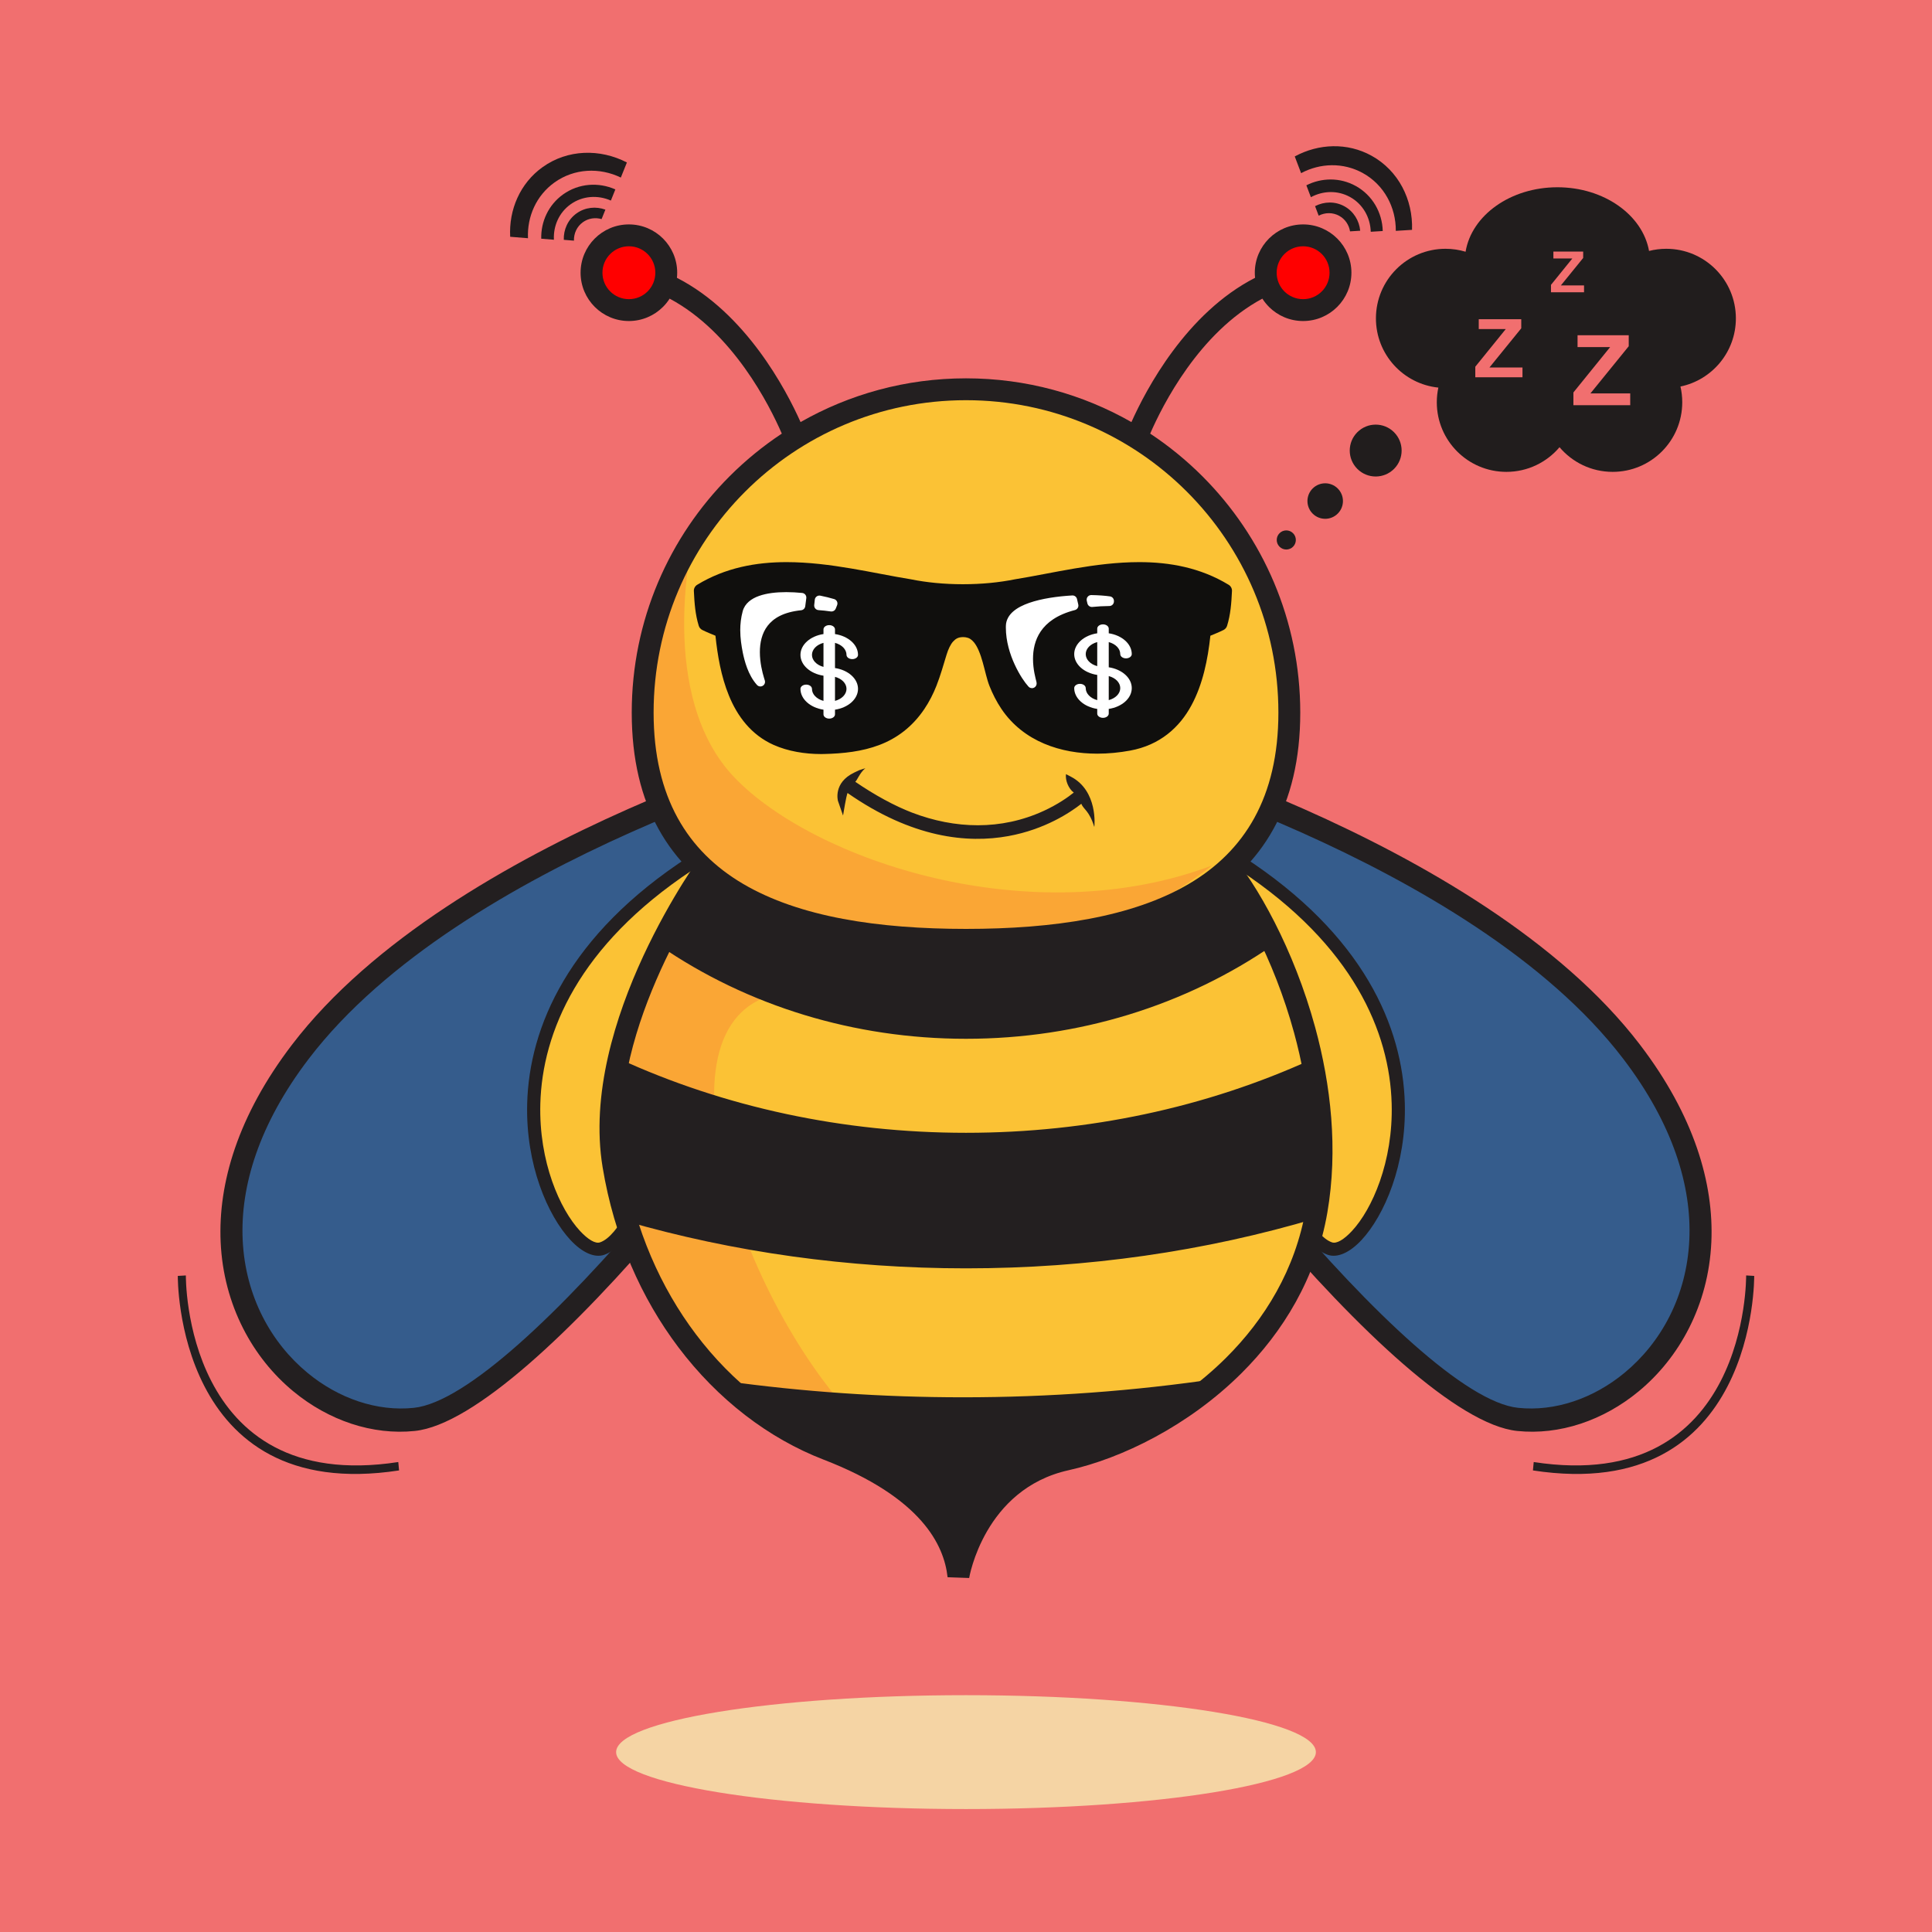
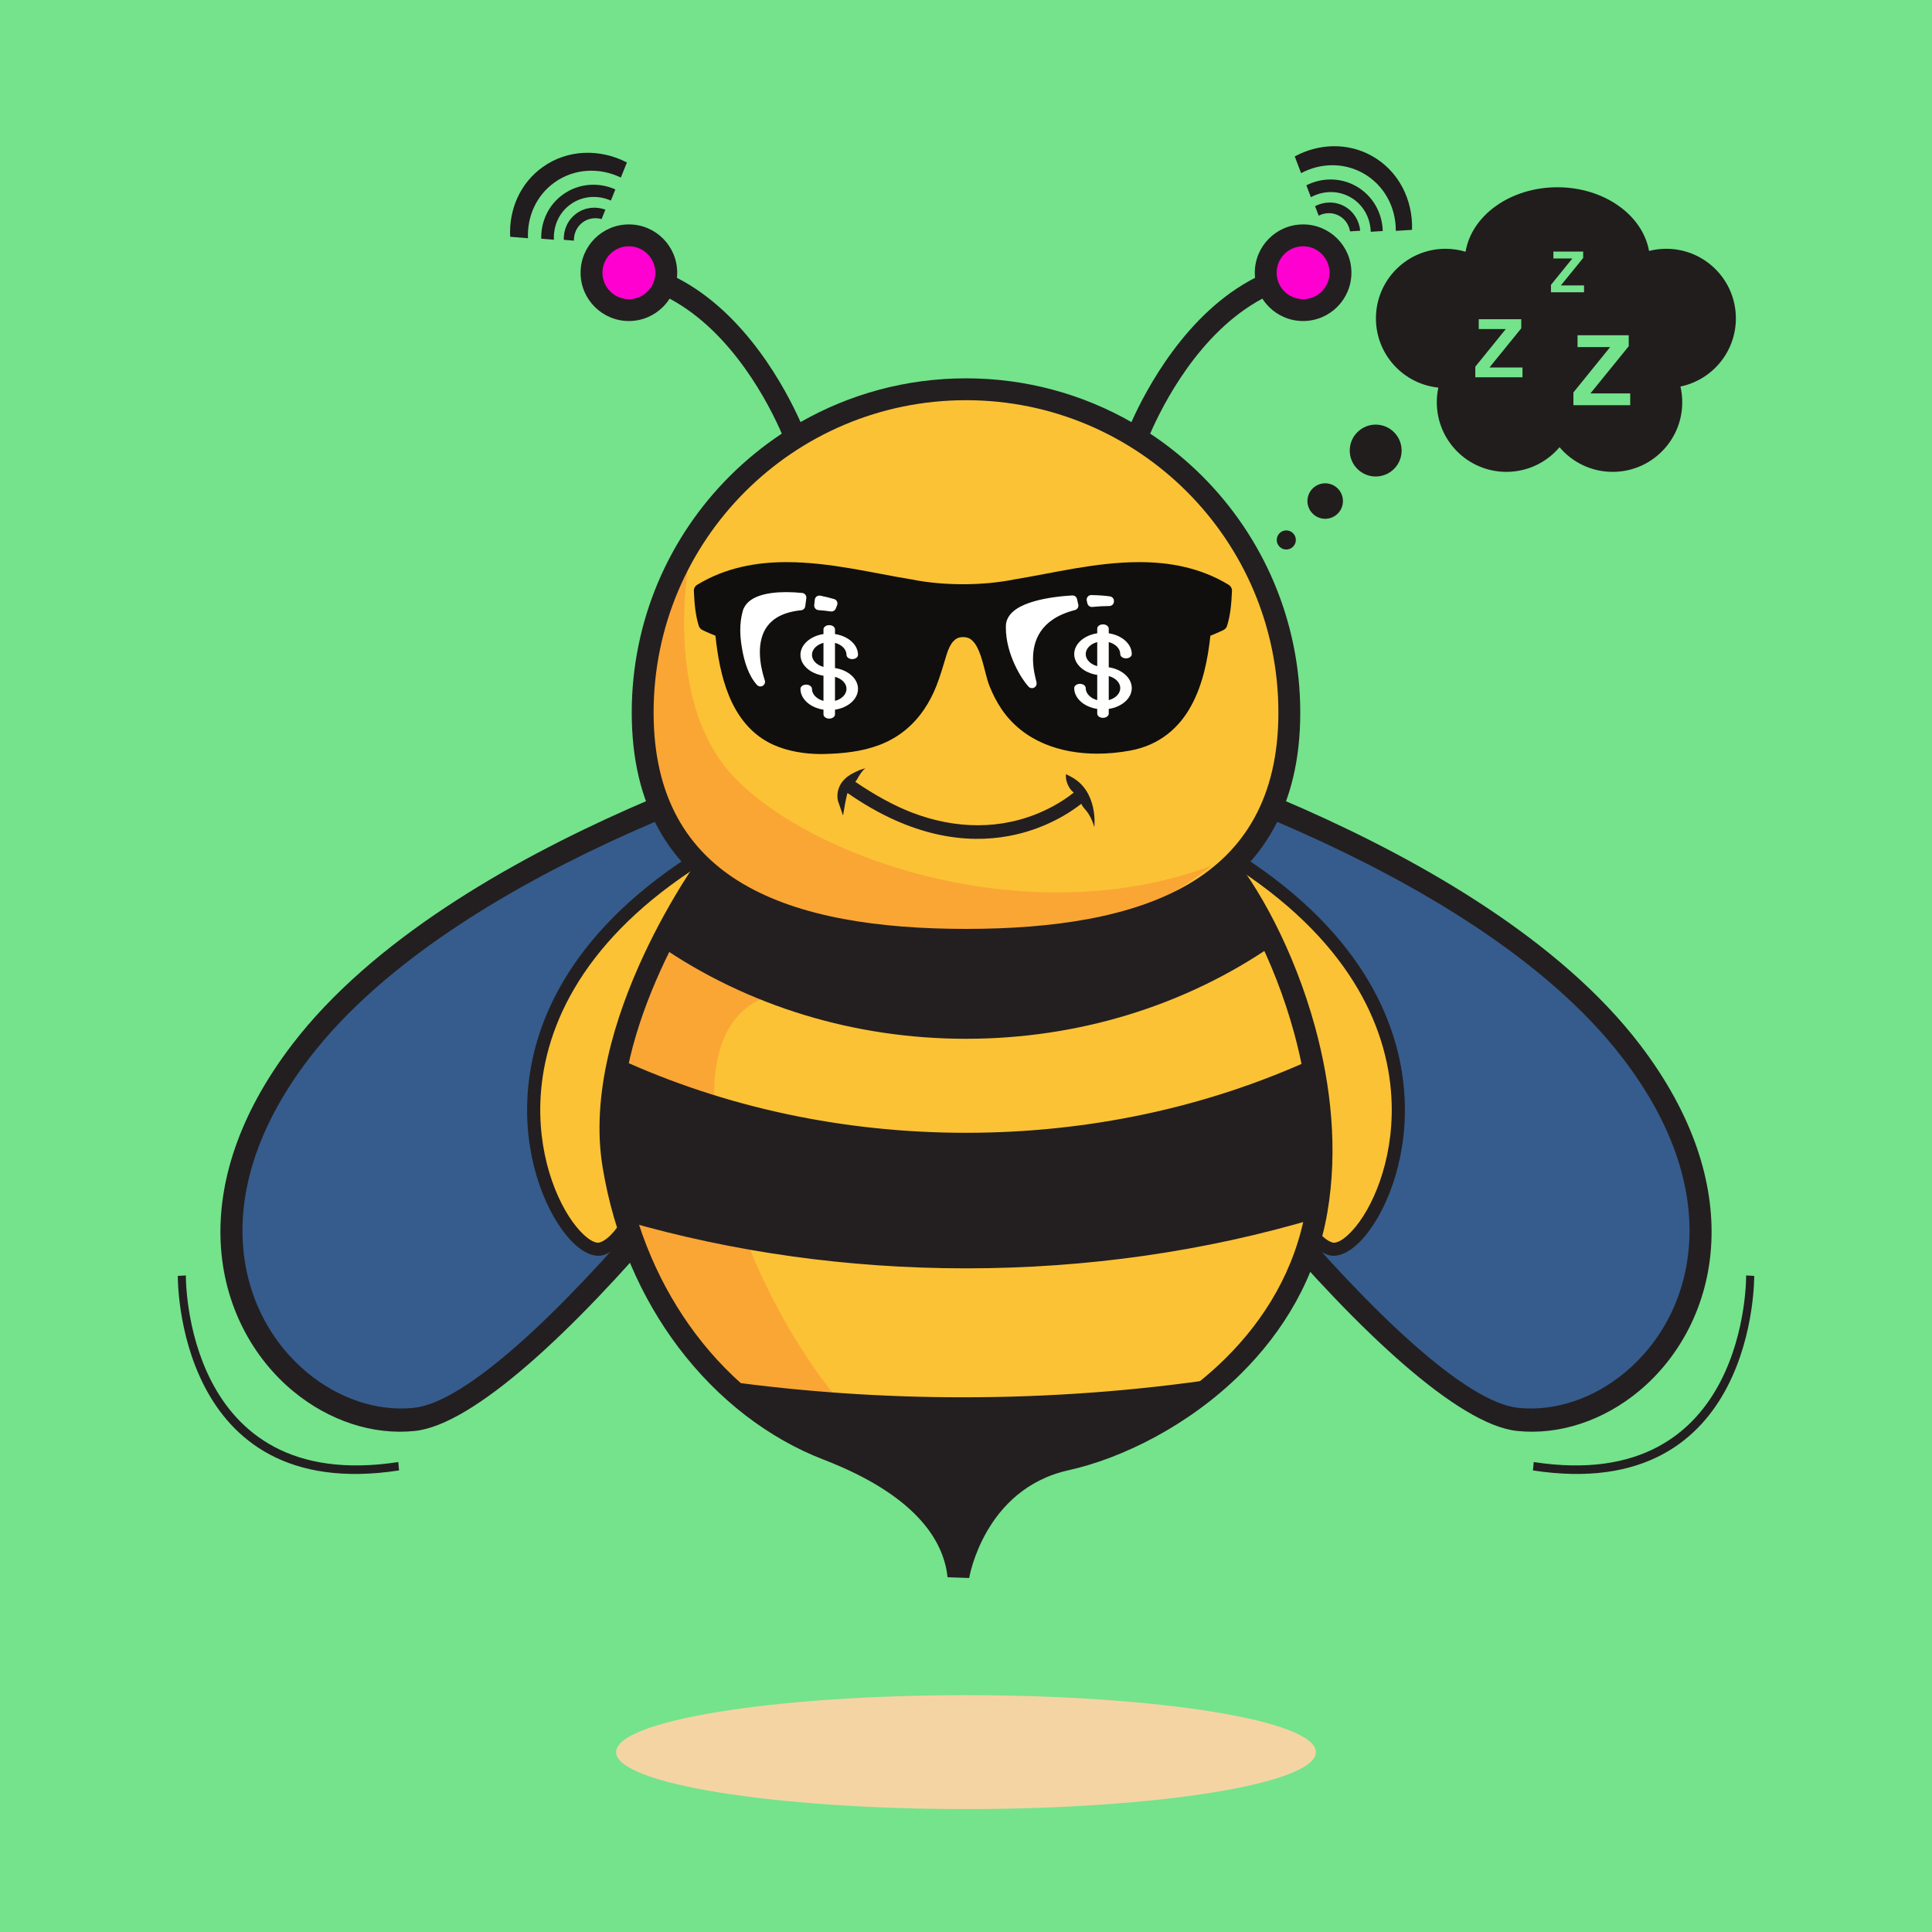
<svg xmlns="http://www.w3.org/2000/svg" version="1.1" id="svg2" xml:space="preserve" width="6400" height="6400" viewBox="0 0 6400 6400">
  <defs id="defs6" />
  <g id="g10" transform="matrix(1.333333,0,0,-1.333333,0,6400)">
    <g id="g12" transform="scale(0.1)">
-       <path d="M 0.004,48000 H 48000 V 0 H 0.004 v 48000 0" style="fill:#F16F6F;fill-opacity:1;fill-rule:evenodd;stroke:none" id="path14" />
+       <path d="M 0.004,48000 H 48000 V 0 H 0.004 v 48000 0" style="fill:#74E38C;fill-opacity:1;fill-rule:evenodd;stroke:none" id="path14" />
      <path d="m 43382.3,16311.9 c 0,-15.6 63,-5457.9 -5277.5,-4635.8 l -19.4,-208.4 c 5562.6,-856.3 5497.1,4816.6 5497.1,4832.7 l -200.2,11.5 v 0" style="fill:#231f20;fill-opacity:1;fill-rule:nonzero;stroke:none" id="path16" />
      <path d="m 26952.2,29578.4 c 0,0 9673.9,-2585.9 13583.8,-7707.7 3909.8,-5121.7 336.4,-9467.3 -2831.4,-9135 -3167.7,332.2 -11788.2,11960 -12335.3,14577.4 -547,2617.5 1582.9,2265.3 1582.9,2265.3 v 0" style="fill:#355C8C;fill-opacity:1;fill-rule:evenodd;stroke:none" id="path18" />
      <path d="m 27102.2,29536.7 c 1232.5,-349.6 9809.2,-2917.9 13433.8,-7666 3361.2,-4403.1 1191.8,-8232.6 -1495.9,-9009.4 516.6,1033.8 1618.8,4225.3 -2168.3,7651.6 -4613.7,4174.1 -6523.7,5325.4 -8440.2,6128.2 -989.7,414.6 -1331.9,1724.6 -1329.4,2895.6 v 0" style="fill:#355C8C;fill-opacity:1;fill-rule:evenodd;stroke:none" id="path20" />
      <path d="m 40745.5,22043.9 c -3971.9,5203 -13710.1,7805.8 -13738.2,7813.4 l -30.9,5.5 c -7.1,1.1 -2503.1,413.1 -1873.8,-2597.3 317,-1517.3 3221.4,-5918.8 6264.4,-9515 2377,-2809 4862.4,-5148.5 6324.9,-5301.9 1052.8,-110.4 2144,259.2 3021.4,984.4 501.6,414.6 934.8,947.3 1251.8,1574.4 317.6,628.2 518.1,1349.1 553.1,2137.9 64.5,1451.8 -426.8,3135.6 -1772.7,4898.6 z m -13838.8,7253 c 334,-90.3 9635.9,-2642.6 13419.7,-7599.3 1247.1,-1633.7 1703.2,-3176.1 1644.6,-4495 -31.3,-705.8 -209,-1347.6 -490.4,-1904.2 -282,-557.9 -669.3,-1033.4 -1118.8,-1404.9 -774,-639.8 -1729.4,-966.7 -2644.5,-870.8 -1301.8,136.6 -3657.7,2388.8 -5950.4,5098.1 -2988.8,3532.2 -5831.2,7806.8 -6130.7,9239.9 -435.4,2082.5 1072.2,1960.9 1270.5,1936.2 v 0" style="fill:#231f20;fill-opacity:1;fill-rule:nonzero;stroke:none" id="path22" />
      <path d="m 4617.65,16311.9 c 0.03,-15.6 -62.9,-5457.9 5277.59,-4635.8 l 19.32,-208.4 c -5562.61,-856.3 -5497.03,4816.6 -5497.08,4832.7 l 200.17,11.5 v 0" style="fill:#231f20;fill-opacity:1;fill-rule:nonzero;stroke:none" id="path24" />
      <path d="m 21047.8,29578.4 c 0,0 -9673.9,-2585.9 -13583.77,-7707.7 -3909.86,-5121.7 -336.39,-9467.3 2831.37,-9135 3167.7,332.2 11788.2,11960 12335.3,14577.4 547,2617.5 -1582.9,2265.3 -1582.9,2265.3 v 0" style="fill:#355C8C;fill-opacity:1;fill-rule:evenodd;stroke:none" id="path26" />
      <path d="m 20897.8,29536.7 c -1232.5,-349.6 -9809.2,-2917.9 -13433.77,-7666 -3361.26,-4403.1 -1191.83,-8232.6 1495.83,-9009.4 -516.52,1033.8 -1618.74,4225.3 2168.34,7651.6 4613.7,4174.1 6523.7,5325.4 8440.2,6128.2 989.7,414.6 1331.9,1724.6 1329.4,2895.6 v 0" style="fill:#355C8C;fill-opacity:1;fill-rule:evenodd;stroke:none" id="path28" />
      <path d="m 7254.46,22043.9 c 3971.94,5203 13710.14,7805.8 13738.24,7813.4 l 30.9,5.5 c 7.1,1.1 2503.1,413.1 1873.9,-2597.3 -317.1,-1517.3 -3221.5,-5918.8 -6264.5,-9515 -2377,-2809 -4862.4,-5148.5 -6324.9,-5301.9 -1052.77,-110.4 -2143.99,259.2 -3021.39,984.4 -501.63,414.6 -934.83,947.3 -1251.8,1574.4 -317.63,628.2 -518.1,1349.1 -553.08,2137.9 -64.48,1451.8 426.79,3135.6 1772.63,4898.6 z m 13838.84,7253 c -334,-90.3 -9635.9,-2642.6 -13419.7,-7599.3 -1247.07,-1633.7 -1703.21,-3176.1 -1644.65,-4495 31.31,-705.8 209.02,-1347.6 490.46,-1904.2 282.04,-557.9 669.3,-1033.4 1118.76,-1404.9 774.04,-639.8 1729.46,-966.7 2644.53,-870.8 1301.8,136.6 3657.7,2388.8 5950.4,5098.1 2988.8,3532.2 5831.2,7806.8 6130.7,9239.9 435.4,2082.5 -1072.2,1960.9 -1270.5,1936.2 v 0" style="fill:#231f20;fill-opacity:1;fill-rule:nonzero;stroke:none" id="path30" />
      <path d="m 17218.8,26589.7 c -6484.5,-4201.6 -3293.6,-9956.2 -2261.3,-9611.2 922.2,308.3 1725.7,3379.8 2793.9,4774.6 1782.5,2327.6 -532.6,4836.6 -532.6,4836.6 v 0" style="fill:#fbc235;fill-opacity:1;fill-rule:evenodd;stroke:none" id="path32" />
      <path d="m 13097.8,20587.9 c 51.7,1884.1 1011.7,4181.8 4032,6138.8 l 116.7,75.6 93.3,-102.5 c 6.8,-7.5 2407.7,-2609.2 541.6,-5046 -445.4,-581.5 -850,-1476.4 -1236.3,-2330.7 -536.9,-1187.6 -1040.1,-2300.5 -1635.8,-2499.5 -242.7,-81.1 -547.3,57.7 -838.5,371 -277.4,298.5 -557.9,766.2 -762.3,1351 -202.4,579 -331.6,1276.6 -310.7,2042.3 z m 4090.3,5786.2 c -2815.5,-1867.6 -3715.2,-4026.2 -3763.8,-5795.1 -19.8,-722.5 102.1,-1380.1 292.8,-1925.8 188.6,-539.8 443.4,-967 693.2,-1235.7 200.9,-216.3 381.6,-322 495.4,-284 459.7,153.6 934.4,1203.5 1441,2324 393.8,871 806.3,1783.2 1274.7,2394.8 1491.1,1947.1 -33.8,4035.5 -433.3,4521.8 v 0" style="fill:#231f20;fill-opacity:1;fill-rule:nonzero;stroke:none" id="path34" />
      <path d="m 30781.1,26589.7 c 6484.5,-4201.6 3293.6,-9956.2 2261.3,-9611.2 -922.2,308.3 -1725.7,3379.8 -2793.9,4774.6 -1782.5,2327.6 532.6,4836.6 532.6,4836.6 v 0" style="fill:#fbc235;fill-opacity:1;fill-rule:evenodd;stroke:none" id="path36" />
      <path d="m 34575.6,20579 c -48.6,1769 -948.3,3927.5 -3763.8,5795.1 -399.4,-486.3 -1924.4,-2574.7 -433.3,-4521.8 468.4,-611.7 880.9,-1523.9 1274.7,-2394.9 506.6,-1120.4 981.4,-2170.3 1441,-2323.9 113.8,-38 294.5,67.7 495.4,284 249.9,268.8 504.6,695.9 693.3,1235.7 190.7,545.7 312.5,1203.4 292.7,1925.8 z m -3705.4,6147.7 c 3020.3,-1957 3980.2,-4254.7 4031.9,-6138.8 21,-765.6 -108.3,-1463.2 -310.6,-2042.3 -204.4,-584.8 -485,-1052.4 -762.4,-1351 -291.1,-313.2 -595.8,-452.1 -838.6,-371 -595.6,199 -1098.7,1311.8 -1635.7,2499.4 -386.2,854.4 -790.8,1749.2 -1236.3,2330.8 -1866.1,2436.8 534.8,5038.5 541.6,5046 l 93.4,102.5 116.7,-75.6 v 0" style="fill:#231f20;fill-opacity:1;fill-rule:nonzero;stroke:none" id="path38" />
      <path d="m 17508.5,26400.5 c -606.3,-892.2 -2768.1,-4332.9 -2269.2,-7357.2 578.8,-3508.7 2785.4,-6076.8 5317.4,-7053.6 2532.1,-976.6 3157,-2242.6 3255.4,-3146.9 0,0 398,2387.4 2676.9,2893.8 2278.7,506.3 5606.7,2604.4 6221.6,6185.5 581.4,3385.8 -1003.7,6965.2 -2187.1,8507.2 C 29065.2,25093.9 26686.8,24650 24000,24650 c -2667.3,0 -5030.6,437.7 -6491.5,1750.5 v 0" style="fill:#fbc235;fill-opacity:1;fill-rule:evenodd;stroke:none" id="path40" />
      <path d="m 17508.5,26400.5 c -606.3,-892.2 -2768.1,-4332.9 -2269.2,-7357.2 578.8,-3508.7 2785.4,-6076.8 5317.4,-7053.6 250.4,-96.6 481.9,-196 696.3,-297.6 118,478.1 -23.8,1031.8 -535.5,1667.4 -2875.5,3571.7 -4805.4,10613.5 -283.2,9962.2 2516.8,-362.6 5158.4,666.9 7006.8,1651.3 -1043,-229.6 -2209.6,-323 -3441.1,-323 -2667.3,0 -5030.6,437.7 -6491.5,1750.5 v 0" style="fill:#faa635;fill-opacity:1;fill-rule:evenodd;stroke:none" id="path42" />
      <path d="m 14971.9,18999.8 c -597.3,3621.2 2463.6,7769.8 2472.4,7781.7 l 70.6,96.4 6660.7,717.7 c 104.7,15.2 5071.8,732 6352.5,-742.8 706.3,-813.3 1620.1,-2445 2147,-4376.8 390.7,-1432.9 571.5,-3035.2 302.9,-4599.6 -280.3,-1633 -1102.1,-2967.8 -2135.6,-3995.2 -1313.2,-1305.5 -2974.1,-2115.4 -4295.1,-2408.9 -2100.2,-466.7 -2467.8,-2671 -2468.8,-2677.3 l -535.9,19.1 c -44,405.3 -208.1,893.9 -649.3,1395.7 -459.7,522.9 -1214.9,1057.1 -2434.3,1527.3 -1356.6,523.4 -2621.6,1485.8 -3607.5,2793.6 -916,1215.1 -1592.8,2730.1 -1879.6,4469.1 z m 2840.9,7365.1 c -438,-624.4 -2815.8,-4187.5 -2306.1,-7278.1 271.7,-1647 911.7,-3080.6 1777.7,-4229.3 925,-1227 2106.4,-2127.8 3369.9,-2615.2 1312.7,-506.2 2136.2,-1093.5 2646.5,-1673.8 236.4,-268.9 406.5,-536.8 527.4,-795.5 348.5,796.1 1091.3,1892.1 2602.4,2227.9 1236.2,274.6 2793.7,1035.6 4029.7,2264.4 960.4,954.7 1723.6,2192.3 1982.9,3702.4 254.2,1480.8 81.6,3002.7 -290.2,4366.1 -503.9,1847.9 -1368.7,3397.9 -2034.5,4164.6 -1094.8,1260.7 -5857.6,561.7 -5871.3,559.8 l -6434.4,-693.3 v 0" style="fill:#231f20;fill-opacity:1;fill-rule:nonzero;stroke:none" id="path44" />
      <path d="m 17991.9,13650.1 c 770.7,-742.2 1646.2,-1306 2564.8,-1660.4 2532.1,-976.6 3157,-2242.6 3255.4,-3146.9 0,0 398,2387.4 2676.9,2893.8 1150.5,255.6 2568.4,917.3 3769.5,1970.4 -2041.9,-302.7 -4159.3,-463.3 -6330.9,-463.3 -2031.7,0 -4016.2,140.4 -5935.7,406.4 z m -2629.1,8007.4 c -191.6,-859.5 -265.3,-1753.7 -123.5,-2614.2 76.6,-464.1 181.9,-911.6 312.4,-1341.1 2623.9,-757 5471.5,-1172.9 8448.3,-1172.9 3065.4,0 5994.4,439.7 8682.4,1240.2 9.9,50.5 19.4,101.4 28.2,152.6 214.6,1250.2 133.7,2526.6 -113.1,3717.3 -2546.6,-1161.9 -5477.7,-1824.5 -8597.5,-1824.5 -3136,0 -6081.2,669.5 -8637.2,1842.6 z m 2145.6,4743 c -222.6,-327.5 -654.5,-998.1 -1087.6,-1865.5 2104.5,-1444.5 4730.6,-2302.5 7579.2,-2302.5 2868,0 5510.1,869.7 7621.6,2332 -356.3,763.3 -745,1404.9 -1097.9,1864.9 C 29065.3,25094 26686.9,24650 24000,24650 c -2667.4,0 -5030.7,437.7 -6491.6,1750.5 v 0" style="fill:#231f20;fill-opacity:1;fill-rule:evenodd;stroke:none" id="path46" />
      <path d="m 19192.5,12642.8 c -430.7,279 -843.1,606.2 -1229,977.9 l 34,70 c 966.5,-134 1949.9,-236.2 2947.6,-304.4 980.7,-67.2 1975.6,-101.7 2982.6,-101.7 1075.2,0 2137.1,39.4 3182.5,116 1064.8,77.9 2113.2,194.4 3142.4,347 l 32.8,-71.3 c -572.2,-501.8 -1193.6,-915.2 -1812,-1238.4 -685.4,-358.2 -1367.6,-606.1 -1975.6,-741.2 -2251.9,-500.3 -2644.2,-2854.3 -2645.3,-2861 l -81,2.8 c -48.5,445 -226.8,979.5 -705.2,1523.6 -481.2,547.2 -1265.4,1103.9 -2524.3,1589.5 -463.3,178.7 -915.8,410.5 -1349.5,691.2 z m -1080.3,949.6 c 355.6,-332.4 732.5,-627.1 1124.8,-881.1 428.9,-277.5 876.3,-506.8 1334.4,-683.5 1273,-491 2067.6,-1055.7 2556.4,-1611.6 417.1,-474.3 612.3,-942.7 692.4,-1354.2 159,600 769,2294.3 2660,2714.5 601.3,133.5 1276.4,378.9 1955.3,733.8 574.8,300.5 1152.3,679.5 1689.9,1135.8 -986.4,-142.8 -1990.4,-252.6 -3009.4,-327.2 -1048,-76.7 -2111.7,-116.2 -3188.3,-116.2 -1007.9,0 -2004.7,34.6 -2988.1,101.9 -955.9,65.4 -1899.1,162 -2827.4,287.8 z m -2977,6760.6 c 24.8,440.6 91.5,881.3 187.8,1313.3 l 11,49.3 45.8,-21 c 1295.3,-594.5 2691.3,-1059.5 4161.6,-1373.1 1424.1,-303.8 2918.2,-465.6 4458.6,-465.6 1532.6,0 3019.4,160.2 4436.8,460.9 1463.4,310.6 2853.3,771 4143.8,1359.8 l 46.6,21.2 10.4,-50.2 c 129.3,-624.4 213.4,-1272.5 233.3,-1928 18.2,-599.3 -17.1,-1204.9 -120,-1804.4 l -33,-177.9 -23.8,-7 c -1362.7,-405.8 -2787.3,-719 -4260,-929.4 -1436.6,-205.2 -2918.9,-312.6 -4434.1,-312.6 -1471,0 -2910.9,101.5 -4308.2,295.5 -1432.5,198.9 -2820.4,495.2 -4151.3,879.2 l -21.4,6.1 -6.5,21.2 c -66.3,218.3 -126,440.4 -178.5,665.7 -51.6,221.9 -96.8,448.9 -135.1,680.7 -71.4,433.4 -88.6,875.1 -63.8,1316.3 z m 256.7,1246.4 c -89.4,-411.6 -151.4,-831.2 -175,-1250.9 -24.5,-435.8 -7.6,-871.6 62.8,-1298.7 37.6,-228.3 82.6,-453.6 134.2,-675.2 50.8,-218.2 107.8,-431.4 170.4,-639.4 1319.8,-379.7 2696.8,-673 4118.8,-870.4 1392.8,-193.3 2829,-294.5 4296.9,-294.5 1511.8,0 2990.3,107 4422.5,311.6 1460.2,208.6 2872.8,518.6 4224.5,919.8 l 23.3,127.2 c 102,594.3 137,1194.6 118.9,1788.5 -19.2,633 -98.7,1259.2 -221.4,1863.7 -1283.1,-581.3 -2662.8,-1036.3 -4113.9,-1344.3 -1423.5,-302 -2916,-462.8 -4453.9,-462.8 -1545.7,0 -3045.5,162.4 -4475.6,467.5 -1458.5,311.1 -2844.5,770.8 -4132.5,1357.9 z m 1616.6,4091.7 c 190,317.3 354.3,567.8 466.1,732.3 l 26.4,38.8 34.7,-31.2 c 725.2,-651.7 1675.4,-1086.4 2775.8,-1358.4 1103.1,-272.5 2357.6,-381.6 3688.5,-381.6 1340.5,0 2603.6,110.7 3712.6,387.6 1106.5,276.4 2059.8,718.2 2783.5,1380.9 l 32.9,30.1 27.1,-35.4 c 182.8,-238.2 375.3,-525.1 567.9,-852.3 180.7,-306.9 361.5,-649.3 534.5,-1020.2 l 14.7,-31.3 -28.4,-19.6 c -1078,-746.6 -2294.3,-1339.3 -3608.2,-1741.3 -1267,-387.7 -2624.8,-598 -4036.6,-598 -1402.3,0 -2751.4,207.5 -4011.3,590.3 -1306.3,396.8 -2516.5,982 -3590.9,1719.4 l -29.5,20.2 15.9,31.8 c 216.6,434 433.5,819.7 624.3,1137.9 z m 507.5,647.9 c -109.5,-162.5 -262,-397.1 -437.4,-689.8 -184.5,-307.8 -394.2,-680.3 -605.2,-1100.6 1060.6,-723.5 2253,-1298 3539,-1688.7 1251.7,-380.3 2592.8,-586.5 3987.6,-586.5 1404.2,0 2753.9,209 4013,594.3 1293.8,395.8 2492.5,978 3556.9,1710.8 -167.5,356.6 -342.1,686.1 -516.3,982.1 -181.2,307.7 -362.4,579.8 -535.5,808.7 -730.3,-656 -1683.4,-1094.8 -2785.6,-1370 -1116.5,-278.8 -2386.1,-390.2 -3732.5,-390.2 -1336.5,0 -2597.4,109.8 -3708,384.2 -1095.6,270.7 -2044.9,701.8 -2776,1345.7 v 0" style="fill:#231f20;fill-opacity:1;fill-rule:nonzero;stroke:none" id="path48" />
      <path d="m 24000,38328.9 c 4436.5,0 8032.9,-3596.5 8032.9,-8032.9 0,-4436.5 -3596.4,-5646 -8032.9,-5646 -4436.5,0 -8032.9,1209.5 -8032.9,5646 0,4436.4 3596.4,8032.9 8032.9,8032.9 v 0" style="fill:#fbc235;fill-opacity:1;fill-rule:evenodd;stroke:none" id="path50" />
      <path d="m 27921.6,25091.1 c -1160,-316 -2497.3,-441.1 -3921.6,-441.1 -4436.5,0 -8032.9,1209.5 -8032.9,5646 0,1584.5 459,3061.7 1250.9,4306.3 -10,-41.8 -923,-3894.6 1040.4,-5930.2 1974,-2046.6 7353.8,-3872 11860.1,-2173.7 0,0 -862.7,-672.6 -2196.9,-1407.3 v 0" style="fill:#faa635;fill-opacity:1;fill-rule:evenodd;stroke:none" id="path52" />
-       <path d="m 15624.6,42152.9 c 512.9,0 928.6,-415.7 928.6,-928.6 0,-512.8 -415.7,-928.5 -928.6,-928.5 -512.8,0 -928.5,415.7 -928.5,928.5 0,512.9 415.7,928.6 928.5,928.6 v 0" style="fill:#FF0000;fill-opacity:1;fill-rule:evenodd;stroke:none" id="path54" />
-       <path d="m 32375.4,42152.9 c 512.8,0 928.5,-415.7 928.5,-928.6 0,-512.8 -415.7,-928.5 -928.5,-928.5 -512.9,0 -928.6,415.7 -928.6,928.5 0,512.9 415.7,928.6 928.6,928.6 v 0" style="fill:#FF0000;fill-opacity:1;fill-rule:evenodd;stroke:none" id="path56" />
+       <path d="m 15624.6,42152.9 c 512.9,0 928.6,-415.7 928.6,-928.6 0,-512.8 -415.7,-928.5 -928.6,-928.5 -512.8,0 -928.5,415.7 -928.5,928.5 0,512.9 415.7,928.6 928.5,928.6 v 0" style="fill:#FF00D1;fill-opacity:1;fill-rule:evenodd;stroke:none" id="path54" />
+       <path d="m 32375.4,42152.9 c 512.8,0 928.5,-415.7 928.5,-928.6 0,-512.8 -415.7,-928.5 -928.5,-928.5 -512.9,0 -928.6,415.7 -928.6,928.5 0,512.9 415.7,928.6 928.6,928.6 v 0" style="fill:#FF00D1;fill-opacity:1;fill-rule:evenodd;stroke:none" id="path56" />
      <path d="m 29488.1,35784.1 c -1404.4,1404.4 -3344.9,2273.1 -5488.1,2273.1 -2143.2,0 -4083.7,-868.7 -5488.1,-2273.1 -1404.4,-1404.4 -2273.2,-3344.9 -2273.2,-5488.1 0,-2107.5 848.1,-3445 2219.1,-4253.2 1405.7,-828.7 3367.8,-1121.1 5542.2,-1121.1 2174.5,0 4136.6,292.5 5542.1,1121.1 1371.1,808.2 2219.2,2145.7 2219.2,4253.2 0,2143.2 -868.8,4083.7 -2273.2,5488.1 z m 3351.8,5904.8 c -118.7,118.8 -283.1,192.3 -464.5,192.3 -181.4,0 -345.8,-73.6 -464.6,-192.3 -118.7,-118.8 -192.3,-283.1 -192.3,-464.5 0,-181.9 73.3,-346.3 191.9,-465.1 119.2,-118.2 283.6,-191.9 465,-191.9 181.4,0 345.8,73.7 464.5,192.4 118.7,118.7 192.4,283.1 192.4,464.6 0,181.4 -73.7,345.8 -192.4,464.5 z m -16750.7,0 c -118.8,118.7 -283.2,192.3 -464.6,192.3 -181.5,0 -345.9,-73.5 -464.6,-192.3 -118.7,-118.7 -192.3,-283.1 -192.3,-464.5 0,-181.5 73.7,-345.9 192.4,-464.6 118.7,-118.7 283,-192.4 464.5,-192.4 181.8,0 346.2,73.4 465,191.9 118.6,118.8 191.9,283.2 191.9,465.1 0,181.4 -73.6,345.7 -192.3,464.5 z M 24000,38600.5 c 1495.2,0 2898.2,-395.3 4110.1,-1087 362.9,810.9 1360.6,2708.2 3071.8,3584.3 -4.4,41.6 -6.7,83.9 -6.7,126.6 0,331.3 134.4,631.4 351.5,848.6 217.2,217.1 517.3,351.5 848.7,351.5 331.3,0 631.4,-134.3 848.6,-351.5 217.1,-217.1 351.6,-517.3 351.6,-848.6 0,-331.4 -134.5,-631.5 -351.6,-848.7 -217.2,-217.1 -517.3,-351.6 -848.6,-351.6 -331.4,0 -631.5,134.5 -848.7,351.6 v 1 c -61.6,61.7 -116.6,130 -163.7,203.7 -1574.3,-841.2 -2484.2,-2656.5 -2786.9,-3353.5 467.2,-309.1 901.4,-664.1 1296.1,-1058.7 1502.8,-1502.9 2432.4,-3579.1 2432.4,-5872.2 0,-2328.9 -950.3,-3814.5 -2486.5,-4720.1 -1501.4,-885.2 -3556.1,-1197.6 -5818.1,-1197.6 -2261.9,0 -4316.7,312.4 -5818.2,1197.6 -1536.1,905.6 -2486.4,2391.3 -2486.4,4720.1 0,2293.1 929.6,4369.3 2432.4,5872.2 394.6,394.5 828.8,749.6 1296.1,1058.7 -302.7,696.9 -1212.7,2512.2 -2786.9,3353.5 -47.2,-73.7 -102.1,-142 -163.7,-203.7 l -1,-1 c -217.3,-217.1 -517.1,-351.6 -847.7,-351.6 -331.4,0 -631.4,134.5 -848.6,351.6 -217.1,217.2 -351.6,517.3 -351.6,848.7 0,331.3 134.4,631.5 351.5,848.6 217.2,217.2 517.3,351.5 848.7,351.5 331.4,0 631.5,-134.4 848.7,-351.5 217.1,-217.2 351.5,-517.3 351.5,-848.6 0,-42.7 -2.3,-85 -6.7,-126.7 1711.2,-876.1 2708.8,-2773.4 3071.7,-3584.3 1212,691.7 2615,1087.1 4110.2,1087.1 v 0" style="fill:#231f20;fill-opacity:1;fill-rule:nonzero;stroke:none" id="path58" />
      <path d="m 25931.4,27854 c 358.2,164.9 611.7,346.7 746.3,454.9 -127.3,92.7 -214.9,301.1 -193.7,458.2 l 122.2,-63.6 c 678,-352.9 586.4,-1232.3 581.5,-1249.3 -127.3,411.7 -266.4,432.5 -322.8,575.8 -272.5,-214 -903.1,-636.3 -1809.9,-801.8 -1020.4,-186.3 -2391.8,-49.9 -3997.3,1069.5 l -9,-20.7 c -18.2,-44.4 -96.5,-476.2 -103.7,-538.5 l -126.6,364.4 c -0.7,2.4 -123.2,450.3 402.8,701.8 l 124,59.3 154.5,50.8 c -138.9,-114.6 -204.2,-302.5 -251.1,-337.6 478,-328.3 980.7,-601.7 1408.6,-765.5 1069.5,-409.3 2214.4,-445.4 3274.2,42.3 v 0" style="fill:#231f20;fill-opacity:1;fill-rule:evenodd;stroke:none" id="path60" />
      <path d="m 19448.6,32310.9 c 489.1,1258.4 2930.1,1382 3142.6,-575.7 0,0 -233.8,-154.1 -335,126.9 -421.3,1169.2 -2032.8,1081.5 -2418.7,448.5 -331,-543.6 -279.3,-569.3 -449.2,-442.4 -92.8,69.3 26.9,356.7 60.3,442.7 v 0" style="fill:#000000;fill-opacity:1;fill-rule:evenodd;stroke:none" id="path62" />
      <path d="m 28551.3,32310.8 c -489.1,1258.4 -2930.1,1382 -3142.5,-575.7 0,0 233.7,-154.1 334.9,126.9 421.3,1169.2 2032.8,1081.6 2418.8,448.5 330.9,-543.6 279.3,-569.3 449.1,-442.4 92.8,69.3 -26.9,356.7 -60.3,442.7 v 0" style="fill:#000000;fill-opacity:1;fill-rule:evenodd;stroke:none" id="path64" />
      <path d="m 19559.4,31026.7 c 530.9,0 961.2,-296.3 961.2,-661.9 0,-365.5 -430.3,-661.8 -961.2,-661.8 -530.8,0 -961.1,296.3 -961.1,661.8 0,365.6 430.3,661.9 961.1,661.9 v 0" style="fill:#f8abad;fill-opacity:1;fill-rule:evenodd;stroke:none" id="path66" />
      <path d="m 28440.5,31026.7 c 530.9,0 961.2,-296.3 961.2,-661.9 0,-365.5 -430.3,-661.8 -961.2,-661.8 -530.8,0 -961.1,296.3 -961.1,661.8 0,365.6 430.3,661.9 961.1,661.9 v 0" style="fill:#f8abad;fill-opacity:1;fill-rule:evenodd;stroke:none" id="path68" />
      <path d="m 24000,5883.7 c 4800.8,0 8692.6,-633.3 8692.6,-1414.6 0,-781.3 -3891.8,-1414.6 -8692.6,-1414.6 -4800.8,0 -8692.6,633.3 -8692.6,1414.6 0,781.3 3891.8,1414.6 8692.6,1414.6 v 0" style="fill:#f5d4a4;fill-opacity:1;fill-rule:evenodd;stroke:none" id="path70" />
    </g>
    <g style="display:SLEEP" transform="translate(2742.372,2884.747)" id="g10-3">
      <g transform="scale(0.1)" id="g12-6">
        <g transform="scale(1.22699)" id="g14" />
        <path id="path18-7" style="fill:#211d1d;fill-opacity:1;fill-rule:nonzero;stroke:none" d="m 6299.08,8414.2 c -251.69,-251.7 -251.69,-659.8 0,-911.4 251.69,-251.7 659.75,-251.7 911.44,0 251.69,251.6 251.69,659.7 0,911.4 -251.69,251.7 -659.75,251.7 -911.44,0" />
        <path id="path20-5" style="fill:#211d1d;fill-opacity:1;fill-rule:nonzero;stroke:none" d="m 5188.56,7015.8 c -172.2,-172.2 -172.2,-451.4 0,-623.6 172.21,-172.2 451.42,-172.2 623.62,0 172.21,172.2 172.21,451.4 0,623.6 -172.2,172.3 -451.41,172.3 -623.62,0" />
        <path id="path22-3" style="fill:#211d1d;fill-opacity:1;fill-rule:nonzero;stroke:none" d="m 4365.87,5905.3 c -92.73,-92.7 -92.73,-243 0,-335.8 92.73,-92.7 243.07,-92.7 335.8,0 92.72,92.8 92.72,243.1 0,335.8 -92.73,92.8 -243.07,92.8 -335.8,0" />
        <path id="path24-5" style="fill:#211d1d;fill-opacity:1;fill-rule:nonzero;stroke:none" d="m 13078.6,9085.7 h -1411.5 v 316.4 l 912.5,1127.1 h -809.4 v 293.9 h 1271.6 v -272.6 l -951.6,-1172.1 h 988.4 z M 11110,11891.3 v 184.1 l 530.9,655.8 h -471 v 171.1 h 740 v -158.7 l -553.8,-682 h 575.2 v -170.3 z M 10401.9,9779 H 9229.68 v 262.8 l 757.88,936 h -672.25 v 244.1 h 1056.09 v -226.4 l -790.34,-973.4 h 820.84 z m 5301.8,1463.5 c 0,954.9 -774.1,1728.9 -1728.9,1728.9 -147.9,0 -291.4,-18.6 -428.3,-53.5 -160.3,894.6 -1118.8,1582.1 -2277.4,1582.1 -1167.1,0 -2131.1,-697.6 -2280.78,-1601.7 -157.86,47.5 -325.18,73.1 -498.51,73.1 -954.82,0 -1728.87,-774 -1728.87,-1728.9 0,-894.7 679.69,-1630.7 1550.91,-1719.8 -25.24,-117.6 -38.66,-239.5 -38.66,-364.6 0,-954.9 774.05,-1728.9 1728.91,-1728.9 529.3,0 1003,238 1320.1,612.7 317.2,-374.7 790.8,-612.7 1320.2,-612.7 954.8,0 1728.9,774 1728.9,1728.9 0,134.6 -15.5,265.6 -44.6,391.4 786.1,162.6 1377,858.8 1377,1693" />
      </g>
    </g>
    <g transform="matrix(4.17797,0,0,4.17797,1723.871,2926.607)" id="g10-2">
      <g style="display:DOLLAR" transform="scale(0.1)" id="g12-8">
        <path id="path14-9" style="fill:#100f0d;fill-opacity:1;fill-rule:nonzero;stroke:none" d="m 3180.25,1006.49 c -167.36,101.7 -350.45,134.83 -531.93,134.76 -260.06,-0.15 -519.51,-66.91 -738.69,-102.1 l -1.6,-0.31 c -90.61,-18.35 -195.76,-29.04 -308.01,-29.04 -112.27,0 -217.44,10.69 -308.03,29.04 l -1.6,0.31 c -219.22,35.17 -478.671,101.92 -738.71,102.1 C 370.188,1141.32 187.105,1108.19 19.75,1006.49 6.863,998.633 -0.652,984.492 0.043,969.434 3.531,895.793 8.531,829.031 29.203,762.406 32.465,751.926 39.883,743.109 49.633,738.066 72.574,726.328 105.199,713.199 128.445,703.57 140.438,588.813 161.504,462.344 208.547,347.559 258.637,224.988 340.918,114.023 474.02,54.504 560.883,15.715 661.848,0.137 754.605,0 760.703,0 766.617,0.098 772.383,0.195 889.094,2.844 1000.94,14.934 1103.44,54.031 c 102.47,38.918 194.8,106.211 267.17,213.637 29.18,43.16 53.21,90.66 71.99,138.355 24.39,61.829 41.35,123.95 59.84,183.75 10.1,33.172 23.52,61.758 39.15,79.282 16.14,17.383 30.79,25.754 58.21,26.328 5.44,0 11.36,-0.418 17.84,-1.406 19.18,-3.086 32.93,-11.832 47.66,-29.289 21.83,-25.934 39.4,-71.797 52.77,-120.208 13.84,-48.628 23.82,-98.542 39.32,-138.457 18.83,-47.695 42.86,-95.195 72.02,-138.355 65.48,-96.977 154.61,-163.984 253.58,-205.891 99.07,-42.004 207.94,-59.519 316.14,-59.551 65.71,0.031 131.19,6.512 194.31,18.125 177.54,32.129 295,137.941 365.61,269.675 67.41,124.621 97.4,272.129 112.47,413.532 23.25,9.629 55.91,22.765 78.87,34.507 9.73,5.043 17.13,13.832 20.4,24.34 20.69,66.625 25.73,133.387 29.16,207.047 0.7,15.067 -6.84,29.207 -19.7,37.037" />
        <path id="path16-7" style="fill:#ffffff;fill-opacity:1;fill-rule:nonzero;stroke:none" d="m 834.18,921.57 c -25.582,7.532 -53.129,14.446 -82.379,20.278 -7.383,1.465 -15.086,-0.2 -21.219,-4.551 -6.144,-4.375 -10.234,-11.113 -11.269,-18.559 -1.563,-11.179 -2.727,-22.254 -3.668,-33.195 -0.622,-7.301 1.738,-14.637 6.5,-20.191 4.765,-5.555 11.648,-9.012 18.949,-9.508 23.023,-1.547 47.379,-4.121 73.32,-7.918 1.332,-0.192 2.664,-0.289 3.984,-0.289 11.282,0 21.618,6.976 25.657,17.797 2.422,6.48 4.949,12.879 7.617,19.14 3.062,7.235 2.894,15.348 -0.457,22.43 -3.344,7.078 -9.527,12.351 -17.035,14.566 z m -190,36.34 c -31.813,3.168 -63.735,4.938 -94.731,4.938 -59.539,-0.067 -115.508,-6.278 -161.601,-22.578 -45.493,-15.961 -84.594,-44.395 -97.243,-90.407 -10.609,-38.824 -14.707,-76.679 -14.707,-113.047 0.02,-47.429 6.907,-92.359 15.207,-134.531 10.028,-47.168 30.286,-131.379 84.25,-191.445 0.348,-0.34 1.25,-1.477 3.711,-3.391 2.395,-1.679 7.141,-5.386 16.653,-5.625 0.281,-0.015 0.558,-0.015 0.844,-0.015 9.472,0 18.929,6.929 21.613,11.707 4.789,7.539 4.246,10.461 4.769,12.441 0.215,1.895 0.192,2.754 0.215,3.359 -0.195,5.403 -0.676,5.618 -0.847,6.883 -1.336,5.188 -2.977,9.563 -5.93,19.524 -8.496,28.261 -23.879,87.16 -23.832,150.293 -0.024,55.093 11.582,112.125 46.351,156.988 34.809,44.734 93.571,81.101 199.047,92.078 12.832,1.301 22.989,11.305 24.457,24.141 1.836,15.98 3.782,31.797 6.149,47.261 1.14,7.438 -0.821,15.008 -5.442,20.938 -4.605,5.957 -11.449,9.75 -18.933,10.488 z m 1853.8,-46.597 c -0.48,13.312 -10.31,24.292 -23.5,26.187 -30.07,4.324 -67.83,7.086 -110.8,7.871 -8.41,0.172 -16.48,-3.586 -21.77,-10.137 -5.31,-6.523 -7.32,-15.195 -5.43,-23.398 1.27,-5.441 2.52,-10.785 3.77,-16.137 2.91,-12.472 14.11,-21.121 26.66,-21.121 0.98,0 1.97,0.051 2.95,0.156 30.64,3.301 64.66,5.047 101.11,5.481 7.3,0.105 14.28,3.09 19.35,8.371 5.1,5.246 7.86,12.312 7.71,19.641 0,0.543 0,1.543 -0.05,3.086 z m -219.54,10.445 c -2.96,13.086 -14.96,22.09 -28.31,21.305 -88.63,-5.231 -181.84,-18.333 -256,-44.125 -37.09,-13 -69.66,-29.098 -94.82,-50.836 -25.04,-21.414 -42.98,-50.805 -43.78,-85.133 -0.11,-3.621 -0.18,-7.328 -0.18,-11.082 0.07,-81.516 24.28,-158.403 52.71,-220.149 28.43,-61.394 60.37,-107.258 81.17,-129.883 0.74,-0.871 1.7,-1.894 3.22,-3.23 2.53,-1.508 5.19,-5.949 18.24,-6.84 0.22,-0.008 0.44,-0.008 0.65,-0.008 6.54,0 14.41,3.45 18.52,7.774 6.53,6.777 7.13,11.672 7.88,14.453 0.57,2.898 0.57,4.531 0.59,5.859 -0.28,6.946 -1.02,7.93 -1.65,11.348 -4.51,18.879 -19.82,71.074 -19.87,134.914 0,52.895 10.69,111.758 46.08,163.586 35.5,51.781 96,98.781 203.26,126.551 14.42,3.711 23.25,18.332 19.86,32.801 -2.56,10.894 -5.08,21.781 -7.57,32.695" />
      </g>
    </g>
    <path id="XMLID_462_" d="m 2754.648,3142.158 v 62.587 c 16.644,-4.358 28.602,-16.092 28.602,-29.854 0,-5.83 6.403,-10.557 14.301,-10.557 7.898,0 14.301,4.727 14.301,10.557 0,25.49 -24.605,46.817 -57.203,51.721 v 11.612 c 0,5.83 -6.403,10.557 -14.301,10.557 -7.898,0 -14.301,-4.726 -14.301,-10.557 v -11.612 c -32.598,-4.904 -57.203,-26.231 -57.203,-51.721 0,-25.49 24.605,-46.816 57.203,-51.721 v -62.586 c -16.645,4.358 -28.602,16.092 -28.602,29.854 0,5.83 -6.403,10.557 -14.301,10.557 -7.898,0 -14.301,-4.727 -14.301,-10.557 0,-25.49 24.605,-46.817 57.203,-51.721 v -11.619 c 0,-5.83 6.403,-10.557 14.301,-10.557 7.898,0 14.301,4.727 14.301,10.557 v 11.619 c 32.598,4.904 57.203,26.231 57.203,51.721 0,25.49 -24.606,46.816 -57.203,51.72 z m -57.203,32.733 c 0,13.762 11.956,25.496 28.602,29.854 v -59.708 c -16.645,4.358 -28.602,16.092 -28.602,29.854 z m 57.203,-114.307 v 59.708 c 16.644,-4.358 28.602,-16.092 28.602,-29.854 0,-13.762 -11.957,-25.496 -28.602,-29.854 z" style="fill:#ffffff;stroke-width:0.819;display:DOLLAR" />
    <path id="XMLID_462_-6" d="m 2074.512,3140.255 v 62.587 c 16.644,-4.358 28.602,-16.092 28.602,-29.854 0,-5.83 6.403,-10.557 14.301,-10.557 7.898,0 14.301,4.727 14.301,10.557 0,25.49 -24.605,46.817 -57.203,51.721 v 11.612 c 0,5.83 -6.403,10.557 -14.301,10.557 -7.898,0 -14.301,-4.726 -14.301,-10.557 v -11.612 c -32.598,-4.904 -57.203,-26.231 -57.203,-51.721 0,-25.49 24.605,-46.816 57.203,-51.721 v -62.586 c -16.645,4.358 -28.602,16.092 -28.602,29.854 0,5.83 -6.403,10.557 -14.301,10.557 -7.898,0 -14.301,-4.727 -14.301,-10.557 0,-25.49 24.605,-46.817 57.203,-51.721 v -11.619 c 0,-5.83 6.403,-10.557 14.301,-10.557 7.898,0 14.301,4.727 14.301,10.557 v 11.619 c 32.598,4.904 57.203,26.231 57.203,51.721 0,25.49 -24.606,46.816 -57.203,51.72 z m -57.203,32.733 c 0,13.762 11.956,25.496 28.602,29.854 v -59.708 c -16.645,4.358 -28.602,16.092 -28.602,29.854 z m 57.203,-114.307 v 59.708 c 16.644,-4.358 28.602,-16.092 28.602,-29.854 0,-13.762 -11.957,-25.496 -28.602,-29.854 z" style="fill:#ffffff;stroke-width:0.819;display:DOLLAR" />
    <g transform="matrix(0.2862873,0.2047336,-0.2047336,0.2862873,1373.282,3989.439)" id="g10-36">
      <g style="display:SIGNAL" transform="scale(0.1)" id="g12-7">
        <path style="fill:#211c1d;fill-opacity:1;fill-rule:nonzero;stroke:none" d="m 5954.95,9553.44 c -1962.16,0 -3693.53,-1056.95 -4725.27,-2667.87 l 963.12,-814.55 c 828.55,1275.81 2227.15,2114.03 3813.05,2114.03 1718.58,0 3217.12,-984.39 4008.65,-2443.26 l 968,617.14 c -971.7,1903.4 -2858.75,3194.51 -5027.55,3194.51" id="path4" />
        <path id="path422" style="fill:#211c1d;fill-opacity:1;fill-rule:nonzero;stroke:none" d="m 6005.85,7145.06 c -1272.69,0 -2396.23,-651.5 -3071.98,-1646.07 l 685.35,-579.62 c 520.46,813.91 1406.4,1349.92 2412.08,1349.92 1042.08,0 1955.41,-575.66 2466.95,-1439.54 l 715.1,455.94 C 8559.04,6399.65 7367.56,7145.06 6005.85,7145.06" />
        <path id="path424" style="fill:#211c1d;fill-opacity:1;fill-rule:nonzero;stroke:none" d="m 6005.85,5502.98 c -756.01,0 -1423.17,-393.73 -1822.6,-994.2 l 548.9,-464.24 c 280.53,418.25 746.24,692.14 1273.7,692.14 483.07,0 914.57,-229.56 1199.27,-589.49 l 606.25,386.53 c -401.21,586.33 -1060.09,969.26 -1805.52,969.26" />
      </g>
    </g>
    <g transform="matrix(0.307964,-0.170395,0.170395,0.307964,3061.579,4220.245)" id="g10-36-5">
      <g style="display:SIGNAL" transform="scale(0.1)" id="g12-7-3">
        <path style="fill:#211c1d;fill-opacity:1;fill-rule:nonzero;stroke:none" d="m 5954.95,9553.44 c -1962.16,0 -3693.53,-1056.95 -4725.27,-2667.87 l 963.12,-814.55 c 828.55,1275.81 2227.15,2114.03 3813.05,2114.03 1718.58,0 3217.12,-984.39 4008.65,-2443.26 l 968,617.14 c -971.7,1903.4 -2858.75,3194.51 -5027.55,3194.51" id="path4-5" />
        <path id="path422-6" style="fill:#211c1d;fill-opacity:1;fill-rule:nonzero;stroke:none" d="m 6005.85,7145.06 c -1272.69,0 -2396.23,-651.5 -3071.98,-1646.07 l 685.35,-579.62 c 520.46,813.91 1406.4,1349.92 2412.08,1349.92 1042.08,0 1955.41,-575.66 2466.95,-1439.54 l 715.1,455.94 C 8559.04,6399.65 7367.56,7145.06 6005.85,7145.06" />
        <path id="path424-2" style="fill:#211c1d;fill-opacity:1;fill-rule:nonzero;stroke:none" d="m 6005.85,5502.98 c -756.01,0 -1423.17,-393.73 -1822.6,-994.2 l 548.9,-464.24 c 280.53,418.25 746.24,692.14 1273.7,692.14 483.07,0 914.57,-229.56 1199.27,-589.49 l 606.25,386.53 c -401.21,586.33 -1060.09,969.26 -1805.52,969.26" />
      </g>
    </g>
  </g>
</svg>
